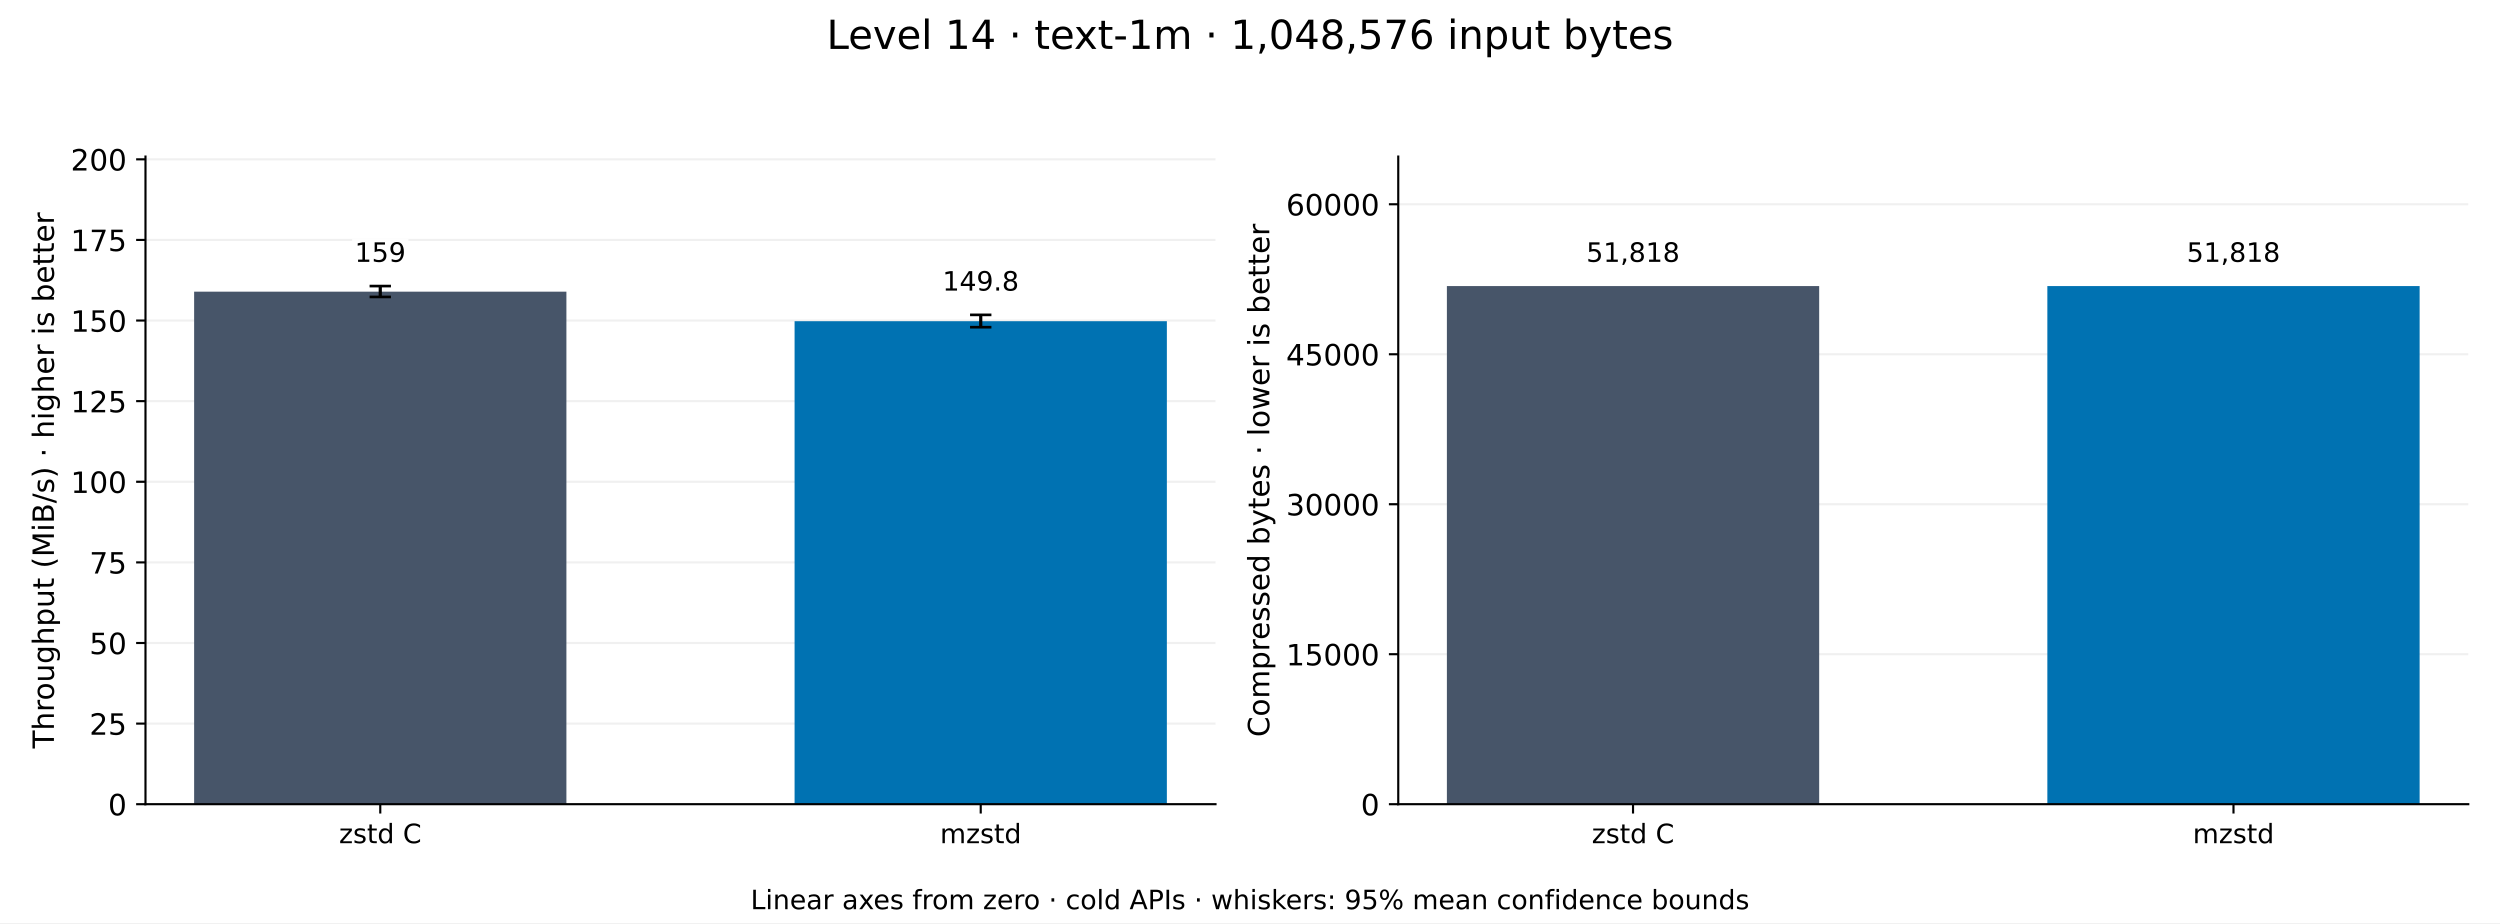
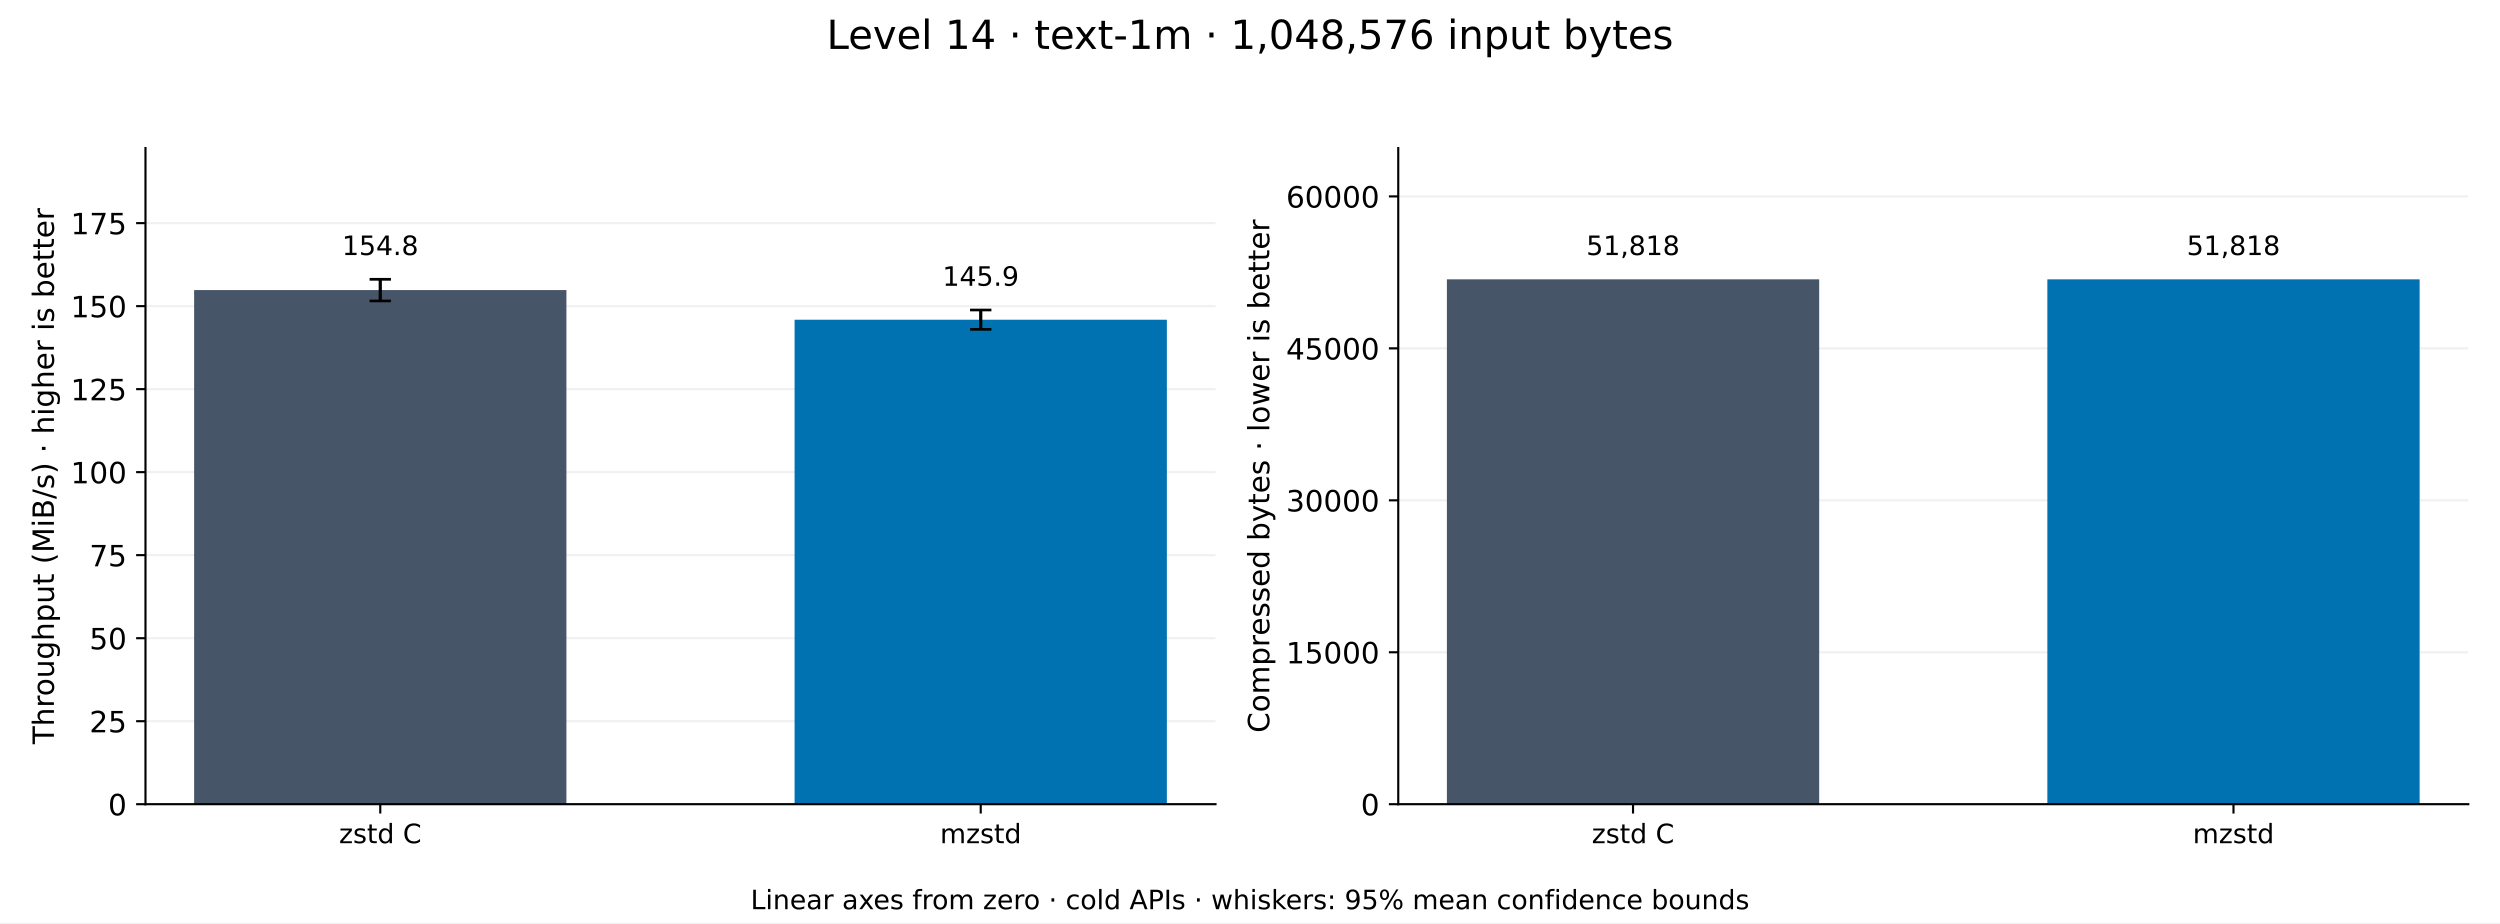
<svg xmlns="http://www.w3.org/2000/svg" xmlns:xlink="http://www.w3.org/1999/xlink" width="936pt" height="345.6pt" viewBox="0 0 936 345.6" version="1.1">
  <defs>
    <style type="text/css">*{stroke-linejoin: round; stroke-linecap: butt}</style>
  </defs>
  <g id="figure_1">
    <g id="patch_1">
      <path d="M 0 345.6 L 936 345.6 L 936 0 L 0 0 z " style="fill: #ffffff" />
    </g>
    <g id="axes_1">
      <g id="patch_2">
-         <path d="M 54.47 301.088 L 455.085 301.088 L 455.085 58.619 L 54.47 58.619 z " style="fill: #ffffff" />
+         <path d="M 54.47 301.088 L 455.085 301.088 L 455.085 55.44 L 54.47 55.44 z " style="fill: #ffffff" />
      </g>
      <g id="matplotlib.axis_1">
        <g id="xtick_1">
          <g id="line2d_1">
            <defs>
              <path id="mcbfd24ea1b" d="M 0 0 L 0 3.5 " style="stroke: #000000; stroke-width: 0.8" />
            </defs>
            <g>
              <use xlink:href="#mcbfd24ea1b" x="142.371" y="301.088" style="stroke: #000000; stroke-width: 0.8" />
            </g>
          </g>
          <g id="text_1">
            <text style="font-size: 10px; font-family: 'DejaVu Sans', 'Bitstream Vera Sans', 'Computer Modern Sans Serif', 'Lucida Grande', 'Verdana', 'Geneva', 'Lucid', 'Arial', 'Helvetica', 'Avant Garde', sans-serif; text-anchor: middle" x="142.371" y="315.686" transform="rotate(-0 142.3715 315.6864)">zstd C</text>
          </g>
        </g>
        <g id="xtick_2">
          <g id="line2d_2">
            <g>
              <use xlink:href="#mcbfd24ea1b" x="367.184" y="301.088" style="stroke: #000000; stroke-width: 0.8" />
            </g>
          </g>
          <g id="text_2">
            <text style="font-size: 10px; font-family: 'DejaVu Sans', 'Bitstream Vera Sans', 'Computer Modern Sans Serif', 'Lucida Grande', 'Verdana', 'Geneva', 'Lucid', 'Arial', 'Helvetica', 'Avant Garde', sans-serif; text-anchor: middle" x="367.184" y="315.686" transform="rotate(-0 367.1835 315.6864)">mzstd</text>
          </g>
        </g>
      </g>
      <g id="matplotlib.axis_2">
        <g id="ytick_1">
          <g id="line2d_3">
-             <path d="M 54.47 301.088 L 455.085 301.088 " clip-path="url(#p2798075c34)" style="fill: none; stroke: #b0b0b0; stroke-opacity: 0.18; stroke-width: 0.8; stroke-linecap: square" />
+             <path d="M 54.47 301.088 L 455.085 301.088 " clip-path="url(#p27dde03355)" style="fill: none; stroke: #b0b0b0; stroke-opacity: 0.18; stroke-width: 0.8; stroke-linecap: square" />
          </g>
          <g id="line2d_4">
            <defs>
              <path id="m862e928616" d="M 0 0 L -3.5 0 " style="stroke: #000000; stroke-width: 0.8" />
            </defs>
            <g>
              <use xlink:href="#m862e928616" x="54.47" y="301.088" style="stroke: #000000; stroke-width: 0.8" />
            </g>
          </g>
          <g id="text_3">
            <text style="font-size: 11px; font-family: 'DejaVu Sans', 'Bitstream Vera Sans', 'Computer Modern Sans Serif', 'Lucida Grande', 'Verdana', 'Geneva', 'Lucid', 'Arial', 'Helvetica', 'Avant Garde', sans-serif; text-anchor: end" x="47.47" y="305.267" transform="rotate(-0 47.47 305.2671)">0</text>
          </g>
        </g>
        <g id="ytick_2">
          <g id="line2d_5">
-             <path d="M 54.47 270.909 L 455.085 270.909 " clip-path="url(#p2798075c34)" style="fill: none; stroke: #b0b0b0; stroke-opacity: 0.18; stroke-width: 0.8; stroke-linecap: square" />
+             <path d="M 54.47 270.009 L 455.085 270.009 " clip-path="url(#p27dde03355)" style="fill: none; stroke: #b0b0b0; stroke-opacity: 0.18; stroke-width: 0.8; stroke-linecap: square" />
          </g>
          <g id="line2d_6">
            <g>
-               <use xlink:href="#m862e928616" x="54.47" y="270.909" style="stroke: #000000; stroke-width: 0.8" />
+               <use xlink:href="#m862e928616" x="54.47" y="270.009" style="stroke: #000000; stroke-width: 0.8" />
            </g>
          </g>
          <g id="text_4">
-             <text style="font-size: 11px; font-family: 'DejaVu Sans', 'Bitstream Vera Sans', 'Computer Modern Sans Serif', 'Lucida Grande', 'Verdana', 'Geneva', 'Lucid', 'Arial', 'Helvetica', 'Avant Garde', sans-serif; text-anchor: end" x="47.47" y="275.088" transform="rotate(-0 47.47 275.0885)">25</text>
+             <text style="font-size: 11px; font-family: 'DejaVu Sans', 'Bitstream Vera Sans', 'Computer Modern Sans Serif', 'Lucida Grande', 'Verdana', 'Geneva', 'Lucid', 'Arial', 'Helvetica', 'Avant Garde', sans-serif; text-anchor: end" x="47.47" y="274.189" transform="rotate(-0 47.47 274.1885)">25</text>
          </g>
        </g>
        <g id="ytick_3">
          <g id="line2d_7">
-             <path d="M 54.47 240.731 L 455.085 240.731 " clip-path="url(#p2798075c34)" style="fill: none; stroke: #b0b0b0; stroke-opacity: 0.18; stroke-width: 0.8; stroke-linecap: square" />
+             <path d="M 54.47 238.931 L 455.085 238.931 " clip-path="url(#p27dde03355)" style="fill: none; stroke: #b0b0b0; stroke-opacity: 0.18; stroke-width: 0.8; stroke-linecap: square" />
          </g>
          <g id="line2d_8">
            <g>
-               <use xlink:href="#m862e928616" x="54.47" y="240.731" style="stroke: #000000; stroke-width: 0.8" />
+               <use xlink:href="#m862e928616" x="54.47" y="238.931" style="stroke: #000000; stroke-width: 0.8" />
            </g>
          </g>
          <g id="text_5">
-             <text style="font-size: 11px; font-family: 'DejaVu Sans', 'Bitstream Vera Sans', 'Computer Modern Sans Serif', 'Lucida Grande', 'Verdana', 'Geneva', 'Lucid', 'Arial', 'Helvetica', 'Avant Garde', sans-serif; text-anchor: end" x="47.47" y="244.91" transform="rotate(-0 47.47 244.9098)">50</text>
+             <text style="font-size: 11px; font-family: 'DejaVu Sans', 'Bitstream Vera Sans', 'Computer Modern Sans Serif', 'Lucida Grande', 'Verdana', 'Geneva', 'Lucid', 'Arial', 'Helvetica', 'Avant Garde', sans-serif; text-anchor: end" x="47.47" y="243.11" transform="rotate(-0 47.47 243.1099)">50</text>
          </g>
        </g>
        <g id="ytick_4">
          <g id="line2d_9">
-             <path d="M 54.47 210.552 L 455.085 210.552 " clip-path="url(#p2798075c34)" style="fill: none; stroke: #b0b0b0; stroke-opacity: 0.18; stroke-width: 0.8; stroke-linecap: square" />
+             <path d="M 54.47 207.852 L 455.085 207.852 " clip-path="url(#p27dde03355)" style="fill: none; stroke: #b0b0b0; stroke-opacity: 0.18; stroke-width: 0.8; stroke-linecap: square" />
          </g>
          <g id="line2d_10">
            <g>
-               <use xlink:href="#m862e928616" x="54.47" y="210.552" style="stroke: #000000; stroke-width: 0.8" />
+               <use xlink:href="#m862e928616" x="54.47" y="207.852" style="stroke: #000000; stroke-width: 0.8" />
            </g>
          </g>
          <g id="text_6">
-             <text style="font-size: 11px; font-family: 'DejaVu Sans', 'Bitstream Vera Sans', 'Computer Modern Sans Serif', 'Lucida Grande', 'Verdana', 'Geneva', 'Lucid', 'Arial', 'Helvetica', 'Avant Garde', sans-serif; text-anchor: end" x="47.47" y="214.731" transform="rotate(-0 47.47 214.7311)">75</text>
+             <text style="font-size: 11px; font-family: 'DejaVu Sans', 'Bitstream Vera Sans', 'Computer Modern Sans Serif', 'Lucida Grande', 'Verdana', 'Geneva', 'Lucid', 'Arial', 'Helvetica', 'Avant Garde', sans-serif; text-anchor: end" x="47.47" y="212.031" transform="rotate(-0 47.47 212.0313)">75</text>
          </g>
        </g>
        <g id="ytick_5">
          <g id="line2d_11">
-             <path d="M 54.47 180.373 L 455.085 180.373 " clip-path="url(#p2798075c34)" style="fill: none; stroke: #b0b0b0; stroke-opacity: 0.18; stroke-width: 0.8; stroke-linecap: square" />
+             <path d="M 54.47 176.774 L 455.085 176.774 " clip-path="url(#p27dde03355)" style="fill: none; stroke: #b0b0b0; stroke-opacity: 0.18; stroke-width: 0.8; stroke-linecap: square" />
          </g>
          <g id="line2d_12">
            <g>
-               <use xlink:href="#m862e928616" x="54.47" y="180.373" style="stroke: #000000; stroke-width: 0.8" />
+               <use xlink:href="#m862e928616" x="54.47" y="176.774" style="stroke: #000000; stroke-width: 0.8" />
            </g>
          </g>
          <g id="text_7">
-             <text style="font-size: 11px; font-family: 'DejaVu Sans', 'Bitstream Vera Sans', 'Computer Modern Sans Serif', 'Lucida Grande', 'Verdana', 'Geneva', 'Lucid', 'Arial', 'Helvetica', 'Avant Garde', sans-serif; text-anchor: end" x="47.47" y="184.552" transform="rotate(-0 47.47 184.5525)">100</text>
+             <text style="font-size: 11px; font-family: 'DejaVu Sans', 'Bitstream Vera Sans', 'Computer Modern Sans Serif', 'Lucida Grande', 'Verdana', 'Geneva', 'Lucid', 'Arial', 'Helvetica', 'Avant Garde', sans-serif; text-anchor: end" x="47.47" y="180.953" transform="rotate(-0 47.47 180.9527)">100</text>
          </g>
        </g>
        <g id="ytick_6">
          <g id="line2d_13">
-             <path d="M 54.47 150.195 L 455.085 150.195 " clip-path="url(#p2798075c34)" style="fill: none; stroke: #b0b0b0; stroke-opacity: 0.18; stroke-width: 0.8; stroke-linecap: square" />
+             <path d="M 54.47 145.695 L 455.085 145.695 " clip-path="url(#p27dde03355)" style="fill: none; stroke: #b0b0b0; stroke-opacity: 0.18; stroke-width: 0.8; stroke-linecap: square" />
          </g>
          <g id="line2d_14">
            <g>
-               <use xlink:href="#m862e928616" x="54.47" y="150.195" style="stroke: #000000; stroke-width: 0.8" />
+               <use xlink:href="#m862e928616" x="54.47" y="145.695" style="stroke: #000000; stroke-width: 0.8" />
            </g>
          </g>
          <g id="text_8">
-             <text style="font-size: 11px; font-family: 'DejaVu Sans', 'Bitstream Vera Sans', 'Computer Modern Sans Serif', 'Lucida Grande', 'Verdana', 'Geneva', 'Lucid', 'Arial', 'Helvetica', 'Avant Garde', sans-serif; text-anchor: end" x="47.47" y="154.374" transform="rotate(-0 47.47 154.3738)">125</text>
+             <text style="font-size: 11px; font-family: 'DejaVu Sans', 'Bitstream Vera Sans', 'Computer Modern Sans Serif', 'Lucida Grande', 'Verdana', 'Geneva', 'Lucid', 'Arial', 'Helvetica', 'Avant Garde', sans-serif; text-anchor: end" x="47.47" y="149.874" transform="rotate(-0 47.47 149.8741)">125</text>
          </g>
        </g>
        <g id="ytick_7">
          <g id="line2d_15">
-             <path d="M 54.47 120.016 L 455.085 120.016 " clip-path="url(#p2798075c34)" style="fill: none; stroke: #b0b0b0; stroke-opacity: 0.18; stroke-width: 0.8; stroke-linecap: square" />
+             <path d="M 54.47 114.616 L 455.085 114.616 " clip-path="url(#p27dde03355)" style="fill: none; stroke: #b0b0b0; stroke-opacity: 0.18; stroke-width: 0.8; stroke-linecap: square" />
          </g>
          <g id="line2d_16">
            <g>
-               <use xlink:href="#m862e928616" x="54.47" y="120.016" style="stroke: #000000; stroke-width: 0.8" />
+               <use xlink:href="#m862e928616" x="54.47" y="114.616" style="stroke: #000000; stroke-width: 0.8" />
            </g>
          </g>
          <g id="text_9">
-             <text style="font-size: 11px; font-family: 'DejaVu Sans', 'Bitstream Vera Sans', 'Computer Modern Sans Serif', 'Lucida Grande', 'Verdana', 'Geneva', 'Lucid', 'Arial', 'Helvetica', 'Avant Garde', sans-serif; text-anchor: end" x="47.47" y="124.195" transform="rotate(-0 47.47 124.1951)">150</text>
+             <text style="font-size: 11px; font-family: 'DejaVu Sans', 'Bitstream Vera Sans', 'Computer Modern Sans Serif', 'Lucida Grande', 'Verdana', 'Geneva', 'Lucid', 'Arial', 'Helvetica', 'Avant Garde', sans-serif; text-anchor: end" x="47.47" y="118.795" transform="rotate(-0 47.47 118.7955)">150</text>
          </g>
        </g>
        <g id="ytick_8">
          <g id="line2d_17">
-             <path d="M 54.47 89.837 L 455.085 89.837 " clip-path="url(#p2798075c34)" style="fill: none; stroke: #b0b0b0; stroke-opacity: 0.18; stroke-width: 0.8; stroke-linecap: square" />
+             <path d="M 54.47 83.538 L 455.085 83.538 " clip-path="url(#p27dde03355)" style="fill: none; stroke: #b0b0b0; stroke-opacity: 0.18; stroke-width: 0.8; stroke-linecap: square" />
          </g>
          <g id="line2d_18">
            <g>
-               <use xlink:href="#m862e928616" x="54.47" y="89.837" style="stroke: #000000; stroke-width: 0.8" />
+               <use xlink:href="#m862e928616" x="54.47" y="83.538" style="stroke: #000000; stroke-width: 0.8" />
            </g>
          </g>
          <g id="text_10">
-             <text style="font-size: 11px; font-family: 'DejaVu Sans', 'Bitstream Vera Sans', 'Computer Modern Sans Serif', 'Lucida Grande', 'Verdana', 'Geneva', 'Lucid', 'Arial', 'Helvetica', 'Avant Garde', sans-serif; text-anchor: end" x="47.47" y="94.016" transform="rotate(-0 47.47 94.01647)">175</text>
-           </g>
-         </g>
-         <g id="ytick_9">
-           <g id="line2d_19">
-             <path d="M 54.47 59.659 L 455.085 59.659 " clip-path="url(#p2798075c34)" style="fill: none; stroke: #b0b0b0; stroke-opacity: 0.18; stroke-width: 0.8; stroke-linecap: square" />
-           </g>
-           <g id="line2d_20">
-             <g>
-               <use xlink:href="#m862e928616" x="54.47" y="59.659" style="stroke: #000000; stroke-width: 0.8" />
-             </g>
-           </g>
-           <g id="text_11">
-             <text style="font-size: 11px; font-family: 'DejaVu Sans', 'Bitstream Vera Sans', 'Computer Modern Sans Serif', 'Lucida Grande', 'Verdana', 'Geneva', 'Lucid', 'Arial', 'Helvetica', 'Avant Garde', sans-serif; text-anchor: end" x="47.47" y="63.838" transform="rotate(-0 47.47 63.83781)">200</text>
-           </g>
-         </g>
-         <g id="text_12">
-           <text style="font-size: 11px; font-family: 'DejaVu Sans', 'Bitstream Vera Sans', 'Computer Modern Sans Serif', 'Lucida Grande', 'Verdana', 'Geneva', 'Lucid', 'Arial', 'Helvetica', 'Avant Garde', sans-serif; text-anchor: middle" x="20.186" y="179.854" transform="rotate(-90 20.18609 179.8537)">Throughput (MiB/s) · higher is better</text>
+             <text style="font-size: 11px; font-family: 'DejaVu Sans', 'Bitstream Vera Sans', 'Computer Modern Sans Serif', 'Lucida Grande', 'Verdana', 'Geneva', 'Lucid', 'Arial', 'Helvetica', 'Avant Garde', sans-serif; text-anchor: end" x="47.47" y="87.717" transform="rotate(-0 47.47 87.71687)">175</text>
+           </g>
+         </g>
+         <g id="text_11">
+           <text style="font-size: 11px; font-family: 'DejaVu Sans', 'Bitstream Vera Sans', 'Computer Modern Sans Serif', 'Lucida Grande', 'Verdana', 'Geneva', 'Lucid', 'Arial', 'Helvetica', 'Avant Garde', sans-serif; text-anchor: middle" x="20.186" y="178.264" transform="rotate(-90 20.18609 178.264)">Throughput (MiB/s) · higher is better</text>
        </g>
      </g>
      <g id="patch_3">
-         <path d="M 72.68 301.088 L 212.063 301.088 L 212.063 109.21 L 72.68 109.21 z " clip-path="url(#p2798075c34)" style="fill: #475569" />
+         <path d="M 72.68 301.088 L 212.063 301.088 L 212.063 108.596 L 72.68 108.596 z " clip-path="url(#p27dde03355)" style="fill: #475569" />
      </g>
      <g id="patch_4">
-         <path d="M 297.492 301.088 L 436.875 301.088 L 436.875 120.251 L 297.492 120.251 z " clip-path="url(#p2798075c34)" style="fill: #0072b2" />
+         <path d="M 297.492 301.088 L 436.875 301.088 L 436.875 119.714 L 297.492 119.714 z " clip-path="url(#p27dde03355)" style="fill: #0072b2" />
      </g>
      <g id="LineCollection_1">
-         <path d="M 142.371 111.178 L 142.371 107.113 " clip-path="url(#p2798075c34)" style="fill: none; stroke: #000000; stroke-width: 1.2" />
-         <path d="M 367.184 122.514 L 367.184 117.89 " clip-path="url(#p2798075c34)" style="fill: none; stroke: #000000; stroke-width: 1.2" />
-       </g>
-       <g id="line2d_21">
+         <path d="M 142.371 112.679 L 142.371 104.57 " clip-path="url(#p27dde03355)" style="fill: none; stroke: #000000; stroke-width: 1.2" />
+         <path d="M 367.184 123.298 L 367.184 116.073 " clip-path="url(#p27dde03355)" style="fill: none; stroke: #000000; stroke-width: 1.2" />
+       </g>
+       <g id="line2d_19">
        <defs>
          <path id="mf7f69e77f0" d="M 4 0 L -4 -0 " style="stroke: #000000" />
        </defs>
-         <g clip-path="url(#p2798075c34)">
-           <use xlink:href="#mf7f69e77f0" x="142.371" y="111.178" style="fill: #1f77b4; stroke: #000000" />
-           <use xlink:href="#mf7f69e77f0" x="367.184" y="122.514" style="fill: #1f77b4; stroke: #000000" />
-         </g>
-       </g>
-       <g id="line2d_22">
-         <g clip-path="url(#p2798075c34)">
-           <use xlink:href="#mf7f69e77f0" x="142.371" y="107.113" style="fill: #1f77b4; stroke: #000000" />
-           <use xlink:href="#mf7f69e77f0" x="367.184" y="117.89" style="fill: #1f77b4; stroke: #000000" />
+         <g clip-path="url(#p27dde03355)">
+           <use xlink:href="#mf7f69e77f0" x="142.371" y="112.679" style="fill: #1f77b4; stroke: #000000" />
+           <use xlink:href="#mf7f69e77f0" x="367.184" y="123.298" style="fill: #1f77b4; stroke: #000000" />
+         </g>
+       </g>
+       <g id="line2d_20">
+         <g clip-path="url(#p27dde03355)">
+           <use xlink:href="#mf7f69e77f0" x="142.371" y="104.57" style="fill: #1f77b4; stroke: #000000" />
+           <use xlink:href="#mf7f69e77f0" x="367.184" y="116.073" style="fill: #1f77b4; stroke: #000000" />
        </g>
      </g>
      <g id="patch_5">
-         <path d="M 54.47 301.088 L 54.47 58.619 " style="fill: none; stroke: #000000; stroke-width: 0.8; stroke-linejoin: miter; stroke-linecap: square" />
+         <path d="M 54.47 301.088 L 54.47 55.44 " style="fill: none; stroke: #000000; stroke-width: 0.8; stroke-linejoin: miter; stroke-linecap: square" />
      </g>
      <g id="patch_6">
        <path d="M 54.47 301.088 L 455.085 301.088 " style="fill: none; stroke: #000000; stroke-width: 0.8; stroke-linejoin: miter; stroke-linecap: square" />
      </g>
+       <g id="text_12">
+         <g id="patch_7">
+           <path d="M 127.057 98.57 L 157.686 98.57 L 157.686 86.891 L 127.057 86.891 z " style="fill: #ffffff; opacity: 0.9" />
+         </g>
+         <text style="font-size: 10px; font-family: 'DejaVu Sans', 'Bitstream Vera Sans', 'Computer Modern Sans Serif', 'Lucida Grande', 'Verdana', 'Geneva', 'Lucid', 'Arial', 'Helvetica', 'Avant Garde', sans-serif; text-anchor: middle" x="142.371" y="95.49" transform="rotate(-0 142.3715 95.48991)">154.8</text>
+       </g>
      <g id="text_13">
-         <g id="patch_7">
-           <path d="M 131.828 101.113 L 152.915 101.113 L 152.915 89.435 L 131.828 89.435 z " style="fill: #ffffff; opacity: 0.9" />
-         </g>
-         <text style="font-size: 10px; font-family: 'DejaVu Sans', 'Bitstream Vera Sans', 'Computer Modern Sans Serif', 'Lucida Grande', 'Verdana', 'Geneva', 'Lucid', 'Arial', 'Helvetica', 'Avant Garde', sans-serif; text-anchor: middle" x="142.371" y="98.033" transform="rotate(-0 142.3715 98.03349)">159</text>
-       </g>
-       <g id="text_14">
        <g id="patch_8">
-           <path d="M 351.869 111.89 L 382.498 111.89 L 382.498 100.212 L 351.869 100.212 z " style="fill: #ffffff; opacity: 0.9" />
-         </g>
-         <text style="font-size: 10px; font-family: 'DejaVu Sans', 'Bitstream Vera Sans', 'Computer Modern Sans Serif', 'Lucida Grande', 'Verdana', 'Geneva', 'Lucid', 'Arial', 'Helvetica', 'Avant Garde', sans-serif; text-anchor: middle" x="367.184" y="108.81" transform="rotate(-0 367.1835 108.81)">149.8</text>
+           <path d="M 351.869 110.073 L 382.498 110.073 L 382.498 98.395 L 351.869 98.395 z " style="fill: #ffffff; opacity: 0.9" />
+         </g>
+         <text style="font-size: 10px; font-family: 'DejaVu Sans', 'Bitstream Vera Sans', 'Computer Modern Sans Serif', 'Lucida Grande', 'Verdana', 'Geneva', 'Lucid', 'Arial', 'Helvetica', 'Avant Garde', sans-serif; text-anchor: middle" x="367.184" y="106.994" transform="rotate(-0 367.1835 106.9937)">145.9</text>
      </g>
    </g>
    <g id="axes_2">
      <g id="patch_9">
-         <path d="M 523.505 301.088 L 924.12 301.088 L 924.12 58.619 L 523.505 58.619 z " style="fill: #ffffff" />
+         <path d="M 523.505 301.088 L 924.12 301.088 L 924.12 55.44 L 523.505 55.44 z " style="fill: #ffffff" />
      </g>
      <g id="matplotlib.axis_3">
        <g id="xtick_3">
+           <g id="line2d_21">
+             <g>
+               <use xlink:href="#mcbfd24ea1b" x="611.406" y="301.088" style="stroke: #000000; stroke-width: 0.8" />
+             </g>
+           </g>
+           <g id="text_14">
+             <text style="font-size: 10px; font-family: 'DejaVu Sans', 'Bitstream Vera Sans', 'Computer Modern Sans Serif', 'Lucida Grande', 'Verdana', 'Geneva', 'Lucid', 'Arial', 'Helvetica', 'Avant Garde', sans-serif; text-anchor: middle" x="611.406" y="315.686" transform="rotate(-0 611.4065 315.6864)">zstd C</text>
+           </g>
+         </g>
+         <g id="xtick_4">
+           <g id="line2d_22">
+             <g>
+               <use xlink:href="#mcbfd24ea1b" x="836.219" y="301.088" style="stroke: #000000; stroke-width: 0.8" />
+             </g>
+           </g>
+           <g id="text_15">
+             <text style="font-size: 10px; font-family: 'DejaVu Sans', 'Bitstream Vera Sans', 'Computer Modern Sans Serif', 'Lucida Grande', 'Verdana', 'Geneva', 'Lucid', 'Arial', 'Helvetica', 'Avant Garde', sans-serif; text-anchor: middle" x="836.219" y="315.686" transform="rotate(-0 836.2185 315.6864)">mzstd</text>
+           </g>
+         </g>
+       </g>
+       <g id="matplotlib.axis_4">
+         <g id="ytick_9">
          <g id="line2d_23">
-             <g>
-               <use xlink:href="#mcbfd24ea1b" x="611.406" y="301.088" style="stroke: #000000; stroke-width: 0.8" />
-             </g>
-           </g>
-           <g id="text_15">
-             <text style="font-size: 10px; font-family: 'DejaVu Sans', 'Bitstream Vera Sans', 'Computer Modern Sans Serif', 'Lucida Grande', 'Verdana', 'Geneva', 'Lucid', 'Arial', 'Helvetica', 'Avant Garde', sans-serif; text-anchor: middle" x="611.406" y="315.686" transform="rotate(-0 611.4065 315.6864)">zstd C</text>
-           </g>
-         </g>
-         <g id="xtick_4">
+             <path d="M 523.505 301.088 L 924.12 301.088 " clip-path="url(#pb82eabf5b1)" style="fill: none; stroke: #b0b0b0; stroke-opacity: 0.18; stroke-width: 0.8; stroke-linecap: square" />
+           </g>
          <g id="line2d_24">
            <g>
-               <use xlink:href="#mcbfd24ea1b" x="836.219" y="301.088" style="stroke: #000000; stroke-width: 0.8" />
+               <use xlink:href="#m862e928616" x="523.505" y="301.088" style="stroke: #000000; stroke-width: 0.8" />
            </g>
          </g>
          <g id="text_16">
-             <text style="font-size: 10px; font-family: 'DejaVu Sans', 'Bitstream Vera Sans', 'Computer Modern Sans Serif', 'Lucida Grande', 'Verdana', 'Geneva', 'Lucid', 'Arial', 'Helvetica', 'Avant Garde', sans-serif; text-anchor: middle" x="836.219" y="315.686" transform="rotate(-0 836.2185 315.6864)">mzstd</text>
-           </g>
-         </g>
-       </g>
-       <g id="matplotlib.axis_4">
+             <text style="font-size: 11px; font-family: 'DejaVu Sans', 'Bitstream Vera Sans', 'Computer Modern Sans Serif', 'Lucida Grande', 'Verdana', 'Geneva', 'Lucid', 'Arial', 'Helvetica', 'Avant Garde', sans-serif; text-anchor: end" x="516.505" y="305.267" transform="rotate(-0 516.505 305.2671)">0</text>
+           </g>
+         </g>
        <g id="ytick_10">
          <g id="line2d_25">
-             <path d="M 523.505 301.088 L 924.12 301.088 " clip-path="url(#p7641b1e8f4)" style="fill: none; stroke: #b0b0b0; stroke-opacity: 0.18; stroke-width: 0.8; stroke-linecap: square" />
+             <path d="M 523.505 244.201 L 924.12 244.201 " clip-path="url(#pb82eabf5b1)" style="fill: none; stroke: #b0b0b0; stroke-opacity: 0.18; stroke-width: 0.8; stroke-linecap: square" />
          </g>
          <g id="line2d_26">
            <g>
-               <use xlink:href="#m862e928616" x="523.505" y="301.088" style="stroke: #000000; stroke-width: 0.8" />
+               <use xlink:href="#m862e928616" x="523.505" y="244.201" style="stroke: #000000; stroke-width: 0.8" />
            </g>
          </g>
          <g id="text_17">
-             <text style="font-size: 11px; font-family: 'DejaVu Sans', 'Bitstream Vera Sans', 'Computer Modern Sans Serif', 'Lucida Grande', 'Verdana', 'Geneva', 'Lucid', 'Arial', 'Helvetica', 'Avant Garde', sans-serif; text-anchor: end" x="516.505" y="305.267" transform="rotate(-0 516.505 305.2671)">0</text>
+             <text style="font-size: 11px; font-family: 'DejaVu Sans', 'Bitstream Vera Sans', 'Computer Modern Sans Serif', 'Lucida Grande', 'Verdana', 'Geneva', 'Lucid', 'Arial', 'Helvetica', 'Avant Garde', sans-serif; text-anchor: end" x="516.505" y="248.38" transform="rotate(-0 516.505 248.38)">15000</text>
          </g>
        </g>
        <g id="ytick_11">
          <g id="line2d_27">
-             <path d="M 523.505 244.937 L 924.12 244.937 " clip-path="url(#p7641b1e8f4)" style="fill: none; stroke: #b0b0b0; stroke-opacity: 0.18; stroke-width: 0.8; stroke-linecap: square" />
+             <path d="M 523.505 187.314 L 924.12 187.314 " clip-path="url(#pb82eabf5b1)" style="fill: none; stroke: #b0b0b0; stroke-opacity: 0.18; stroke-width: 0.8; stroke-linecap: square" />
          </g>
          <g id="line2d_28">
            <g>
-               <use xlink:href="#m862e928616" x="523.505" y="244.937" style="stroke: #000000; stroke-width: 0.8" />
+               <use xlink:href="#m862e928616" x="523.505" y="187.314" style="stroke: #000000; stroke-width: 0.8" />
            </g>
          </g>
          <g id="text_18">
-             <text style="font-size: 11px; font-family: 'DejaVu Sans', 'Bitstream Vera Sans', 'Computer Modern Sans Serif', 'Lucida Grande', 'Verdana', 'Geneva', 'Lucid', 'Arial', 'Helvetica', 'Avant Garde', sans-serif; text-anchor: end" x="516.505" y="249.116" transform="rotate(-0 516.505 249.1163)">15000</text>
+             <text style="font-size: 11px; font-family: 'DejaVu Sans', 'Bitstream Vera Sans', 'Computer Modern Sans Serif', 'Lucida Grande', 'Verdana', 'Geneva', 'Lucid', 'Arial', 'Helvetica', 'Avant Garde', sans-serif; text-anchor: end" x="516.505" y="191.493" transform="rotate(-0 516.505 191.4929)">30000</text>
          </g>
        </g>
        <g id="ytick_12">
          <g id="line2d_29">
-             <path d="M 523.505 188.786 L 924.12 188.786 " clip-path="url(#p7641b1e8f4)" style="fill: none; stroke: #b0b0b0; stroke-opacity: 0.18; stroke-width: 0.8; stroke-linecap: square" />
+             <path d="M 523.505 130.427 L 924.12 130.427 " clip-path="url(#pb82eabf5b1)" style="fill: none; stroke: #b0b0b0; stroke-opacity: 0.18; stroke-width: 0.8; stroke-linecap: square" />
          </g>
          <g id="line2d_30">
            <g>
-               <use xlink:href="#m862e928616" x="523.505" y="188.786" style="stroke: #000000; stroke-width: 0.8" />
+               <use xlink:href="#m862e928616" x="523.505" y="130.427" style="stroke: #000000; stroke-width: 0.8" />
            </g>
          </g>
          <g id="text_19">
-             <text style="font-size: 11px; font-family: 'DejaVu Sans', 'Bitstream Vera Sans', 'Computer Modern Sans Serif', 'Lucida Grande', 'Verdana', 'Geneva', 'Lucid', 'Arial', 'Helvetica', 'Avant Garde', sans-serif; text-anchor: end" x="516.505" y="192.966" transform="rotate(-0 516.505 192.9655)">30000</text>
+             <text style="font-size: 11px; font-family: 'DejaVu Sans', 'Bitstream Vera Sans', 'Computer Modern Sans Serif', 'Lucida Grande', 'Verdana', 'Geneva', 'Lucid', 'Arial', 'Helvetica', 'Avant Garde', sans-serif; text-anchor: end" x="516.505" y="134.606" transform="rotate(-0 516.505 134.6058)">45000</text>
          </g>
        </g>
        <g id="ytick_13">
          <g id="line2d_31">
-             <path d="M 523.505 132.636 L 924.12 132.636 " clip-path="url(#p7641b1e8f4)" style="fill: none; stroke: #b0b0b0; stroke-opacity: 0.18; stroke-width: 0.8; stroke-linecap: square" />
+             <path d="M 523.505 73.54 L 924.12 73.54 " clip-path="url(#pb82eabf5b1)" style="fill: none; stroke: #b0b0b0; stroke-opacity: 0.18; stroke-width: 0.8; stroke-linecap: square" />
          </g>
          <g id="line2d_32">
            <g>
-               <use xlink:href="#m862e928616" x="523.505" y="132.636" style="stroke: #000000; stroke-width: 0.8" />
+               <use xlink:href="#m862e928616" x="523.505" y="73.54" style="stroke: #000000; stroke-width: 0.8" />
            </g>
          </g>
          <g id="text_20">
-             <text style="font-size: 11px; font-family: 'DejaVu Sans', 'Bitstream Vera Sans', 'Computer Modern Sans Serif', 'Lucida Grande', 'Verdana', 'Geneva', 'Lucid', 'Arial', 'Helvetica', 'Avant Garde', sans-serif; text-anchor: end" x="516.505" y="136.815" transform="rotate(-0 516.505 136.8147)">45000</text>
-           </g>
-         </g>
-         <g id="ytick_14">
-           <g id="line2d_33">
-             <path d="M 523.505 76.485 L 924.12 76.485 " clip-path="url(#p7641b1e8f4)" style="fill: none; stroke: #b0b0b0; stroke-opacity: 0.18; stroke-width: 0.8; stroke-linecap: square" />
-           </g>
-           <g id="line2d_34">
-             <g>
-               <use xlink:href="#m862e928616" x="523.505" y="76.485" style="stroke: #000000; stroke-width: 0.8" />
-             </g>
-           </g>
-           <g id="text_21">
-             <text style="font-size: 11px; font-family: 'DejaVu Sans', 'Bitstream Vera Sans', 'Computer Modern Sans Serif', 'Lucida Grande', 'Verdana', 'Geneva', 'Lucid', 'Arial', 'Helvetica', 'Avant Garde', sans-serif; text-anchor: end" x="516.505" y="80.664" transform="rotate(-0 516.505 80.66392)">60000</text>
-           </g>
-         </g>
-         <g id="text_22">
-           <text style="font-size: 11px; font-family: 'DejaVu Sans', 'Bitstream Vera Sans', 'Computer Modern Sans Serif', 'Lucida Grande', 'Verdana', 'Geneva', 'Lucid', 'Arial', 'Helvetica', 'Avant Garde', sans-serif; text-anchor: middle" x="475.224" y="179.854" transform="rotate(-90 475.2236 179.8537)">Compressed bytes · lower is better</text>
+             <text style="font-size: 11px; font-family: 'DejaVu Sans', 'Bitstream Vera Sans', 'Computer Modern Sans Serif', 'Lucida Grande', 'Verdana', 'Geneva', 'Lucid', 'Arial', 'Helvetica', 'Avant Garde', sans-serif; text-anchor: end" x="516.505" y="77.719" transform="rotate(-0 516.505 77.71872)">60000</text>
+           </g>
+         </g>
+         <g id="text_21">
+           <text style="font-size: 11px; font-family: 'DejaVu Sans', 'Bitstream Vera Sans', 'Computer Modern Sans Serif', 'Lucida Grande', 'Verdana', 'Geneva', 'Lucid', 'Arial', 'Helvetica', 'Avant Garde', sans-serif; text-anchor: middle" x="475.224" y="178.264" transform="rotate(-90 475.2236 178.264)">Compressed bytes · lower is better</text>
        </g>
      </g>
      <g id="patch_10">
-         <path d="M 541.715 301.088 L 681.098 301.088 L 681.098 107.113 L 541.715 107.113 z " clip-path="url(#p7641b1e8f4)" style="fill: #475569" />
+         <path d="M 541.715 301.088 L 681.098 301.088 L 681.098 104.57 L 541.715 104.57 z " clip-path="url(#pb82eabf5b1)" style="fill: #475569" />
      </g>
      <g id="patch_11">
-         <path d="M 766.527 301.088 L 905.91 301.088 L 905.91 107.113 L 766.527 107.113 z " clip-path="url(#p7641b1e8f4)" style="fill: #0072b2" />
+         <path d="M 766.527 301.088 L 905.91 301.088 L 905.91 104.57 L 766.527 104.57 z " clip-path="url(#pb82eabf5b1)" style="fill: #0072b2" />
      </g>
      <g id="patch_12">
-         <path d="M 523.505 301.088 L 523.505 58.619 " style="fill: none; stroke: #000000; stroke-width: 0.8; stroke-linejoin: miter; stroke-linecap: square" />
+         <path d="M 523.505 301.088 L 523.505 55.44 " style="fill: none; stroke: #000000; stroke-width: 0.8; stroke-linejoin: miter; stroke-linecap: square" />
      </g>
      <g id="patch_13">
        <path d="M 523.505 301.088 L 924.12 301.088 " style="fill: none; stroke: #000000; stroke-width: 0.8; stroke-linejoin: miter; stroke-linecap: square" />
      </g>
+       <g id="text_22">
+         <g id="patch_14">
+           <path d="M 592.911 98.57 L 629.902 98.57 L 629.902 86.891 L 592.911 86.891 z " style="fill: #ffffff; opacity: 0.9" />
+         </g>
+         <text style="font-size: 10px; font-family: 'DejaVu Sans', 'Bitstream Vera Sans', 'Computer Modern Sans Serif', 'Lucida Grande', 'Verdana', 'Geneva', 'Lucid', 'Arial', 'Helvetica', 'Avant Garde', sans-serif; text-anchor: middle" x="611.406" y="95.49" transform="rotate(-0 611.4065 95.48991)">51,818</text>
+       </g>
      <g id="text_23">
-         <g id="patch_14">
-           <path d="M 592.911 101.113 L 629.902 101.113 L 629.902 89.435 L 592.911 89.435 z " style="fill: #ffffff; opacity: 0.9" />
-         </g>
-         <text style="font-size: 10px; font-family: 'DejaVu Sans', 'Bitstream Vera Sans', 'Computer Modern Sans Serif', 'Lucida Grande', 'Verdana', 'Geneva', 'Lucid', 'Arial', 'Helvetica', 'Avant Garde', sans-serif; text-anchor: middle" x="611.406" y="98.033" transform="rotate(-0 611.4065 98.03349)">51,818</text>
-       </g>
-       <g id="text_24">
        <g id="patch_15">
-           <path d="M 817.723 101.113 L 854.714 101.113 L 854.714 89.435 L 817.723 89.435 z " style="fill: #ffffff; opacity: 0.9" />
-         </g>
-         <text style="font-size: 10px; font-family: 'DejaVu Sans', 'Bitstream Vera Sans', 'Computer Modern Sans Serif', 'Lucida Grande', 'Verdana', 'Geneva', 'Lucid', 'Arial', 'Helvetica', 'Avant Garde', sans-serif; text-anchor: middle" x="836.219" y="98.033" transform="rotate(-0 836.2185 98.03349)">51,818</text>
-       </g>
+           <path d="M 817.723 98.57 L 854.714 98.57 L 854.714 86.891 L 817.723 86.891 z " style="fill: #ffffff; opacity: 0.9" />
+         </g>
+         <text style="font-size: 10px; font-family: 'DejaVu Sans', 'Bitstream Vera Sans', 'Computer Modern Sans Serif', 'Lucida Grande', 'Verdana', 'Geneva', 'Lucid', 'Arial', 'Helvetica', 'Avant Garde', sans-serif; text-anchor: middle" x="836.219" y="95.49" transform="rotate(-0 836.2185 95.48991)">51,818</text>
+       </g>
+     </g>
+     <g id="text_24">
+       <text style="font-size: 15px; font-family: 'DejaVu Sans', 'Bitstream Vera Sans', 'Computer Modern Sans Serif', 'Lucida Grande', 'Verdana', 'Geneva', 'Lucid', 'Arial', 'Helvetica', 'Avant Garde', sans-serif; text-anchor: middle" x="468" y="18.31" transform="rotate(-0 468 18.30966)">Level 14 · text-1m · 1,048,576 input bytes</text>
    </g>
    <g id="text_25">
-       <text style="font-size: 15px; font-family: 'DejaVu Sans', 'Bitstream Vera Sans', 'Computer Modern Sans Serif', 'Lucida Grande', 'Verdana', 'Geneva', 'Lucid', 'Arial', 'Helvetica', 'Avant Garde', sans-serif; text-anchor: middle" x="468" y="18.31" transform="rotate(-0 468 18.30966)">Level 14 · text-1m · 1,048,576 input bytes</text>
-     </g>
-     <g id="text_26">
      <text style="font-size: 10px; font-family: 'DejaVu Sans', 'Bitstream Vera Sans', 'Computer Modern Sans Serif', 'Lucida Grande', 'Verdana', 'Geneva', 'Lucid', 'Arial', 'Helvetica', 'Avant Garde', sans-serif; text-anchor: middle" x="468" y="340.416" transform="rotate(-0 468 340.416)">Linear axes from zero · cold APIs · whiskers: 95% mean confidence bounds</text>
    </g>
  </g>
  <defs>
-     <clipPath id="p2798075c34">
-       <rect x="54.47" y="58.619" width="400.615" height="242.469" />
+     <clipPath id="p27dde03355">
+       <rect x="54.47" y="55.44" width="400.615" height="245.648" />
    </clipPath>
-     <clipPath id="p7641b1e8f4">
-       <rect x="523.505" y="58.619" width="400.615" height="242.469" />
+     <clipPath id="pb82eabf5b1">
+       <rect x="523.505" y="55.44" width="400.615" height="245.648" />
    </clipPath>
  </defs>
</svg>
